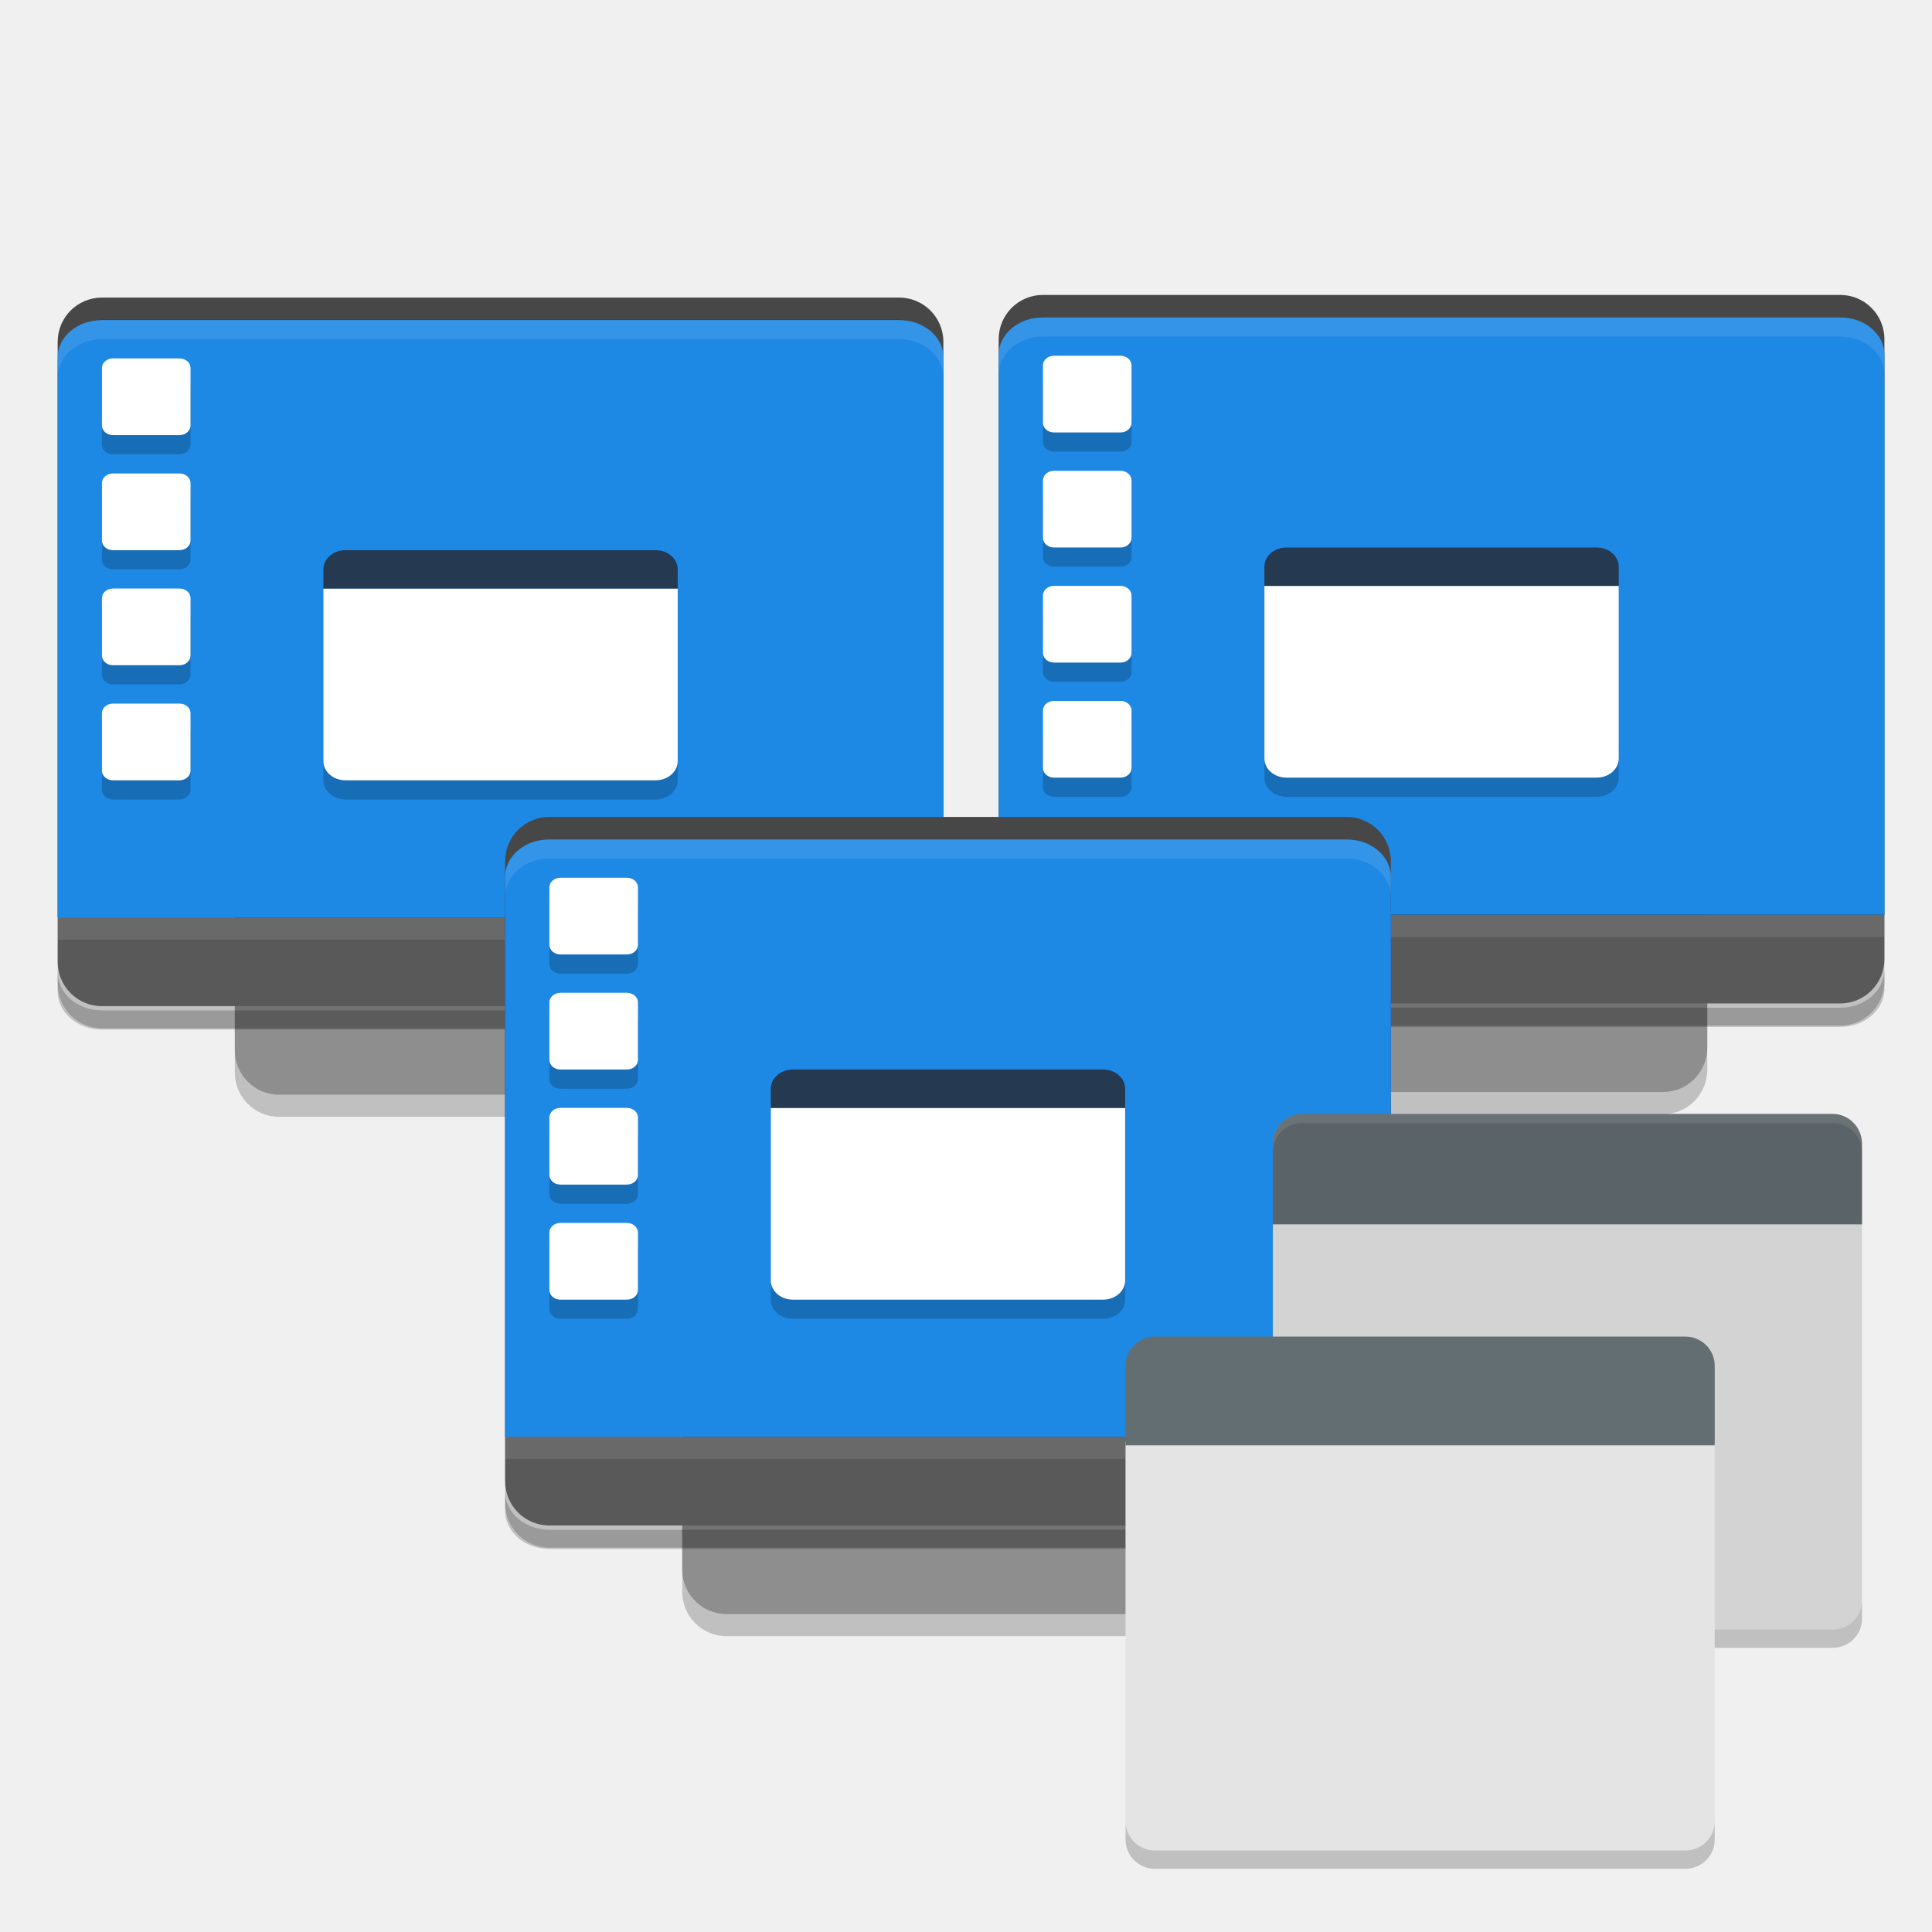
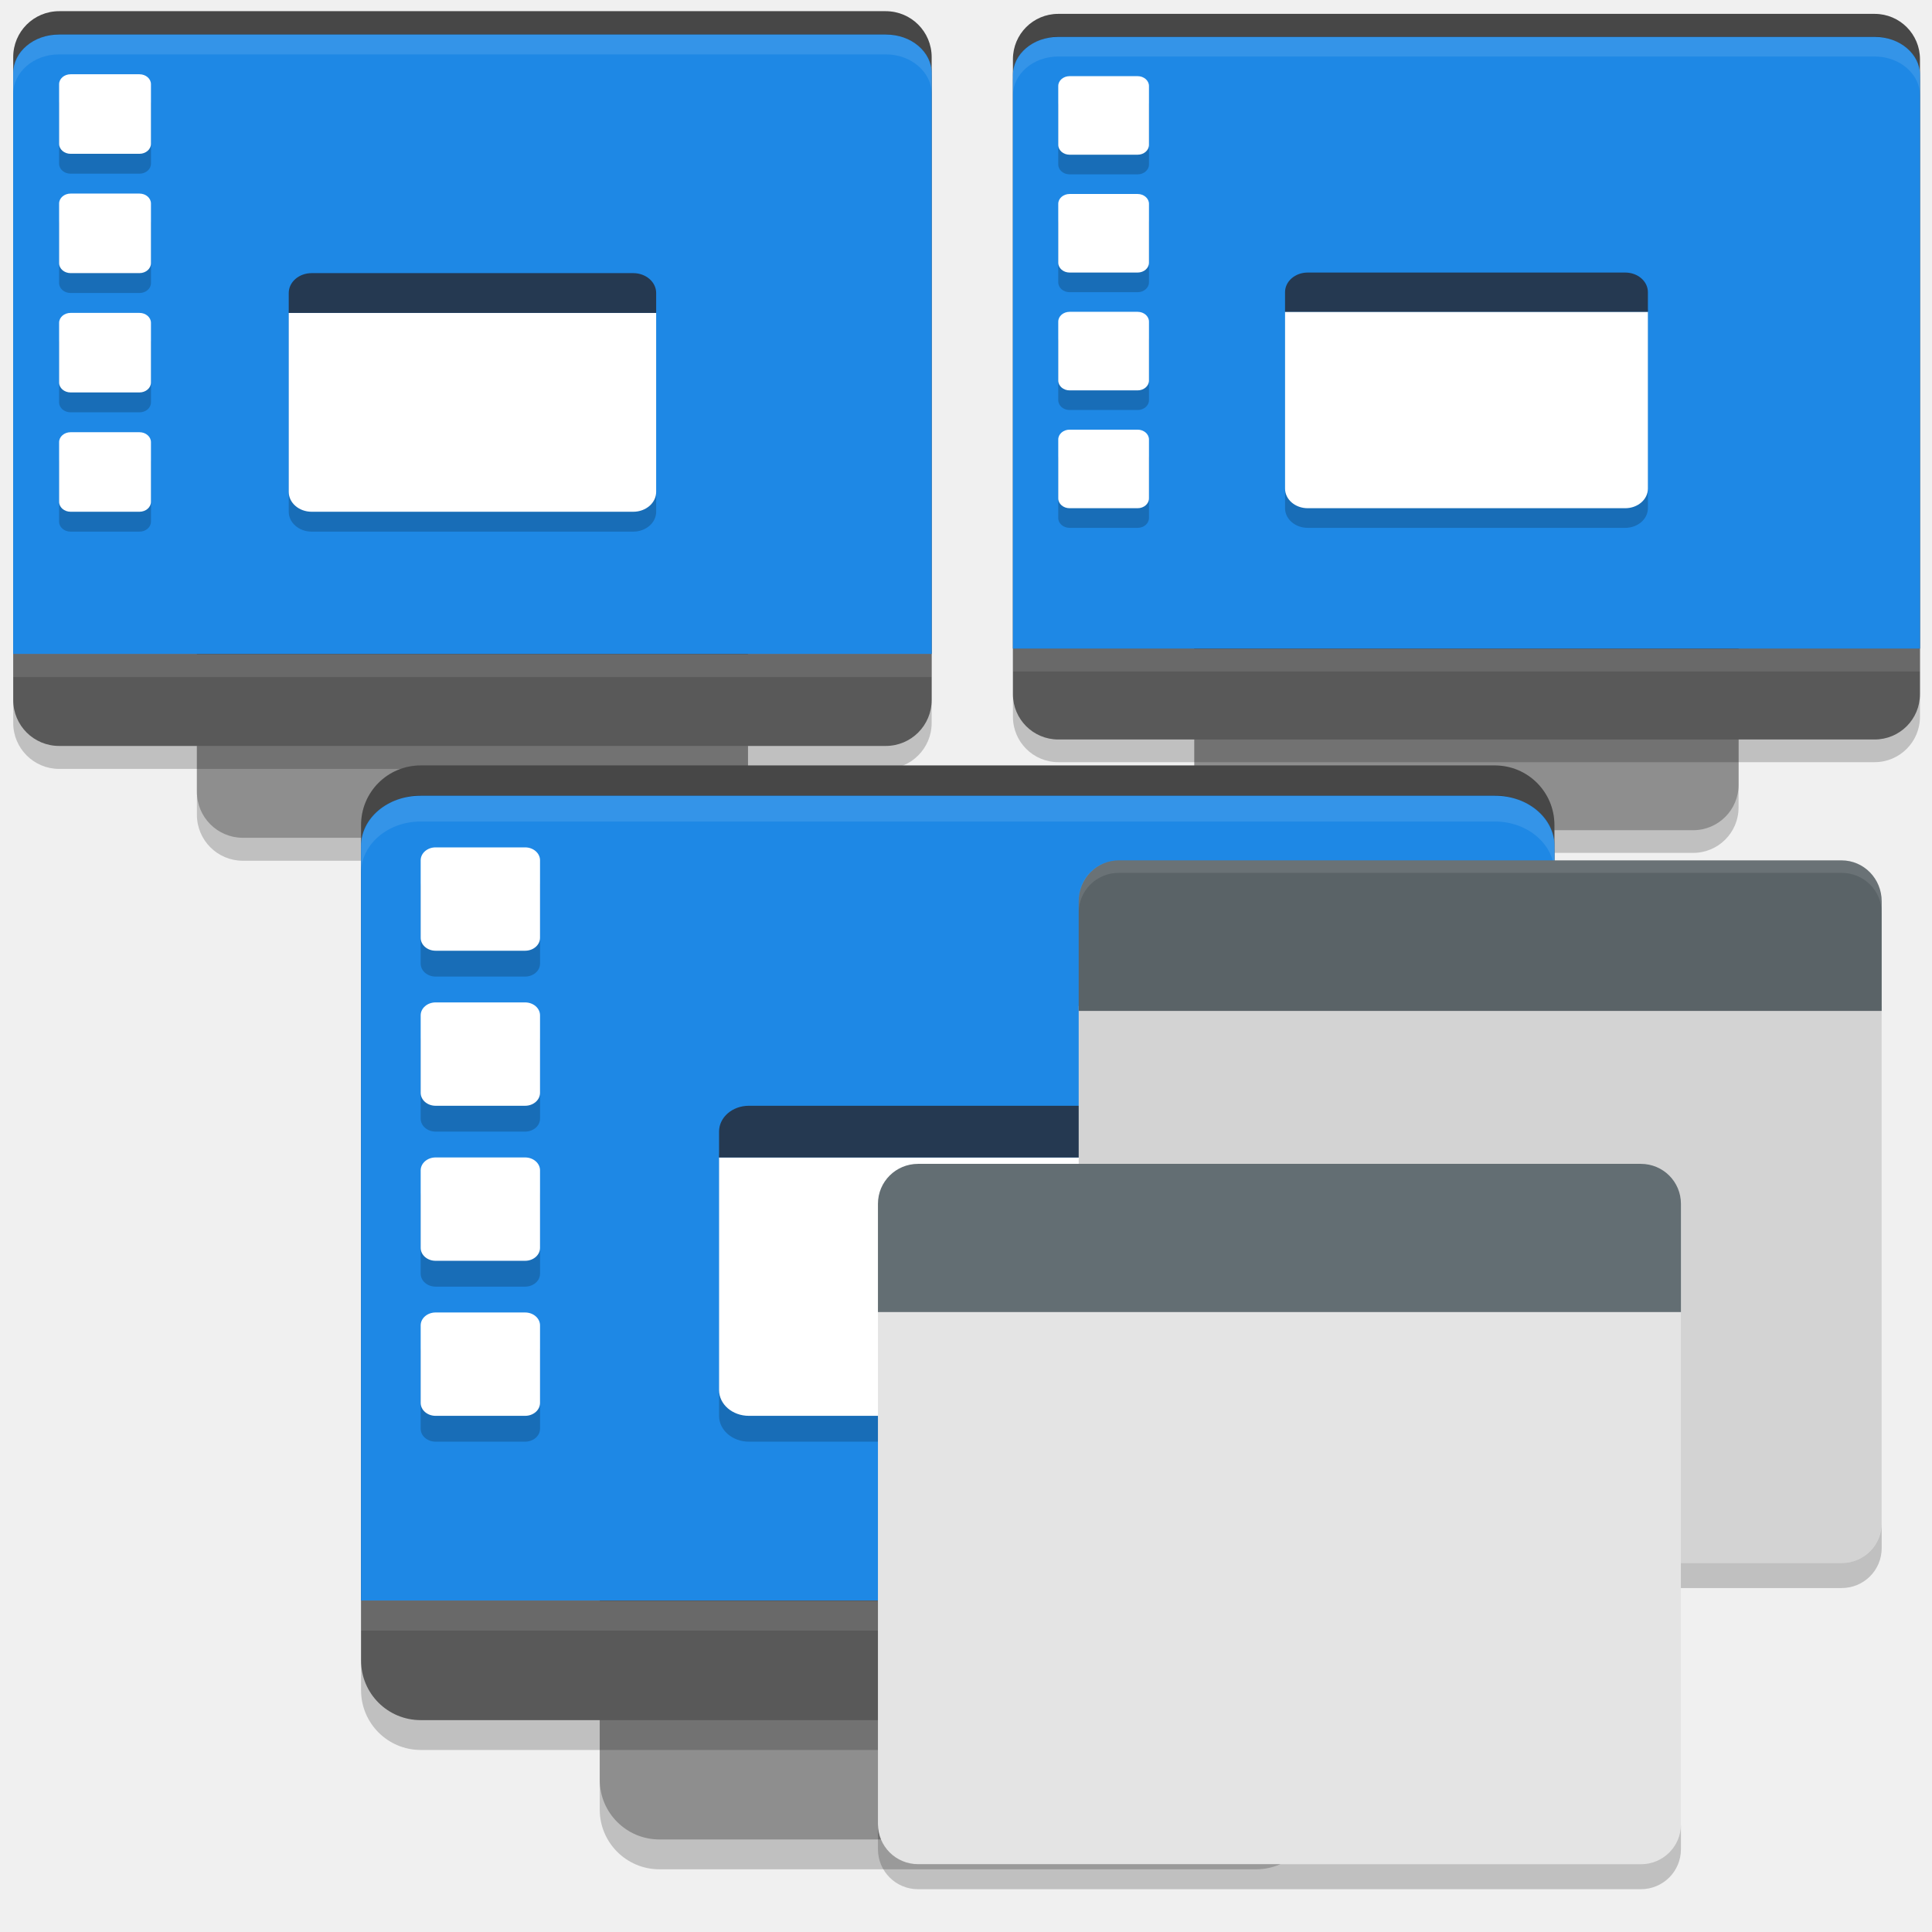
<svg xmlns="http://www.w3.org/2000/svg" version="1.1" width="24" height="24" id="svg7324" xml:space="preserve">
  <defs id="defs7326" />
-   <g id="layer2" transform="translate(0.03308463,0.7278619)">
+   <g id="layer2" transform="matrix(1.036973,0,0,1.036973,-0.5445977,-2.93954)">
    <g id="g2" transform="matrix(0.5501101,0,0,0.5501101,-0.4207037,1.408492)">
      <g id="g1" transform="translate(0.0074611,-0.1634087)">
        <rect style="opacity:0.2" width="12" height="16" x="6" y="5.5" rx="1" ry="1" id="rect1" />
        <rect style="fill:#8e8e8e" width="12" height="16" x="6" y="5" rx="1" ry="1" id="rect2" />
        <rect style="opacity:0.2" width="20" height="16" x="2" y="3.5" rx="1" ry="1" id="rect3" />
        <path style="fill:#595959" d="m 2,17 v 1 c 0,0.554 0.446,1 1,1 h 18 c 0.554,0 1,-0.446 1,-1 v -1 z" id="path3" />
        <path style="fill:#333333" d="M 3,3 C 2.446,3 2,3.446 2,4 V 17 H 22 V 4 C 22,3.446 21.554,3 21,3 Z" id="path4" />
        <rect style="opacity:0.1;fill:#ffffff" width="20" height="0.5" x="2" y="17" id="rect4" />
        <path style="opacity:0.1;fill:#ffffff" d="M 3,3 C 2.446,3 2,3.446 2,4 v 0.5 c 0,-0.554 0.446,-1 1,-1 h 18 c 0.554,0 1,0.446 1,1 V 4 C 22,3.446 21.554,3 21,3 Z" id="path5" />
      </g>
      <path fill="#1e88e5" d="M 2,2 C 1.446,2 1,2.434 1,2.973 V 17.574 H 21 V 2.973 C 21,2.434 20.554,2 20,2 Z" id="path1" style="stroke-width:0.987" transform="matrix(1.000136,0,0,0.8660901,1.006314,1.611589)" />
      <path fill="#ffffff" opacity="0.1" d="M 2,2 C 1.446,2 1,2.446 1,3 v 0.5 c 0,-0.554 0.446,-1 1,-1 h 18 c 0.554,0 1,0.446 1,1 V 3 C 21,2.446 20.554,2 20,2 Z" id="path3-3" transform="matrix(1.000136,0,0,0.8660901,1.006314,1.611589)" />
-       <path opacity="0.2" d="m 1,19 v 0.5 c 0,0.554 0.446,1 1,1 h 18 c 0.554,0 1,-0.446 1,-1 V 19 c 0,0.554 -0.446,1 -1,1 H 2 C 1.446,20 1,19.554 1,19 Z" id="path4-6" transform="matrix(1.000136,0,0,0.8660901,1.006314,1.611589)" />
      <rect opacity="0.2" width="8" height="6" x="7" y="8.5" rx="0.5" ry="0.5" id="rect4-7" transform="matrix(1.000136,0,0,0.8660901,1.006314,1.611589)" />
      <path fill="#ffffff" d="m 7,9 v 4.5 C 7,13.777 7.223,14 7.5,14 h 7 C 14.777,14 15,13.777 15,13.5 V 9 Z" id="path5-5" transform="matrix(1.000136,0,0,0.8660901,1.006314,1.611589)" />
      <path fill="#253951" d="m 7.5,8 h 7 C 14.777,8 15,8.223 15,8.5 V 9 H 7 V 8.5 C 7,8.223 7.223,8 7.5,8 Z" id="path6" transform="matrix(1.000136,0,0,0.8660901,1.006314,1.611589)" />
      <g opacity="0.2" transform="matrix(1.000136,0,0,0.8660901,-0.9939574,-0.5536363)" id="g9">
        <rect width="2" height="2" x="4" y="6" rx="0.25" ry="0.25" id="rect6" />
        <rect width="2" height="2" x="4" y="9" rx="0.25" ry="0.25" id="rect7" />
        <rect width="2" height="2" x="4" y="12" rx="0.25" ry="0.25" id="rect8" />
        <rect width="2" height="2" x="4" y="15" rx="0.25" ry="0.25" id="rect9" />
      </g>
      <rect fill="#ffffff" width="2" height="2" x="2" y="3" rx="0.25" ry="0.25" id="rect10" transform="matrix(1.000136,0,0,0.8660901,1.006314,1.611589)" />
      <rect fill="#ffffff" width="2" height="2" x="2" y="6" rx="0.25" ry="0.25" id="rect11" transform="matrix(1.000136,0,0,0.8660901,1.006314,1.611589)" />
      <rect fill="#ffffff" width="2" height="2" x="2" y="9" rx="0.25" ry="0.25" id="rect12" transform="matrix(1.000136,0,0,0.8660901,1.006314,1.611589)" />
      <rect fill="#ffffff" width="2" height="2" x="2" y="12" rx="0.25" ry="0.25" id="rect13" transform="matrix(1.000136,0,0,0.8660901,1.006314,1.611589)" />
      <g transform="matrix(1.000136,0,0,0.8660901,1.006314,1.611589)" id="g13" />
    </g>
  </g>
-   <g id="layer3" transform="translate(0.2423791,0.7609465)">
+   <g id="layer3" transform="matrix(1.024098,0,0,1.024098,0.1260436,-2.800343)">
    <g id="g47" transform="matrix(0.5501101,0,0,0.5501101,11.05966,1.342323)">
      <g id="g34" transform="translate(0.0074611,-0.1634087)">
        <rect style="opacity:0.2" width="12" height="16" x="6" y="5.5" rx="1" ry="1" id="rect30" />
        <rect style="fill:#8e8e8e" width="12" height="16" x="6" y="5" rx="1" ry="1" id="rect31" />
        <rect style="opacity:0.2" width="20" height="16" x="2" y="3.5" rx="1" ry="1" id="rect32" />
        <path style="fill:#595959" d="m 2,17 v 1 c 0,0.554 0.446,1 1,1 h 18 c 0.554,0 1,-0.446 1,-1 v -1 z" id="path32" />
        <path style="fill:#333333" d="M 3,3 C 2.446,3 2,3.446 2,4 V 17 H 22 V 4 C 22,3.446 21.554,3 21,3 Z" id="path33" />
        <rect style="opacity:0.1;fill:#ffffff" width="20" height="0.5" x="2" y="17" id="rect33" />
        <path style="opacity:0.1;fill:#ffffff" d="M 3,3 C 2.446,3 2,3.446 2,4 v 0.5 c 0,-0.554 0.446,-1 1,-1 h 18 c 0.554,0 1,0.446 1,1 V 4 C 22,3.446 21.554,3 21,3 Z" id="path34" />
      </g>
      <path fill="#1e88e5" d="M 2,2 C 1.446,2 1,2.434 1,2.973 V 17.574 H 21 V 2.973 C 21,2.434 20.554,2 20,2 Z" id="path35" style="stroke-width:0.987" transform="matrix(1.000136,0,0,0.8660901,1.006314,1.611589)" />
      <path fill="#ffffff" opacity="0.1" d="M 2,2 C 1.446,2 1,2.446 1,3 v 0.5 c 0,-0.554 0.446,-1 1,-1 h 18 c 0.554,0 1,0.446 1,1 V 3 C 21,2.446 20.554,2 20,2 Z" id="path36" transform="matrix(1.000136,0,0,0.8660901,1.006314,1.611589)" />
-       <path opacity="0.2" d="m 1,19 v 0.5 c 0,0.554 0.446,1 1,1 h 18 c 0.554,0 1,-0.446 1,-1 V 19 c 0,0.554 -0.446,1 -1,1 H 2 C 1.446,20 1,19.554 1,19 Z" id="path37" transform="matrix(1.000136,0,0,0.8660901,1.006314,1.611589)" />
      <rect opacity="0.2" width="8" height="6" x="7" y="8.5" rx="0.5" ry="0.5" id="rect37" transform="matrix(1.000136,0,0,0.8660901,1.006314,1.611589)" />
      <path fill="#ffffff" d="m 7,9 v 4.5 C 7,13.777 7.223,14 7.5,14 h 7 C 14.777,14 15,13.777 15,13.5 V 9 Z" id="path38" transform="matrix(1.000136,0,0,0.8660901,1.006314,1.611589)" />
      <path fill="#253951" d="m 7.5,8 h 7 C 14.777,8 15,8.223 15,8.5 V 9 H 7 V 8.5 C 7,8.223 7.223,8 7.5,8 Z" id="path39" transform="matrix(1.000136,0,0,0.8660901,1.006314,1.611589)" />
      <g opacity="0.2" transform="matrix(1.000136,0,0,0.8660901,-0.9939574,-0.5536363)" id="g42">
        <rect width="2" height="2" x="4" y="6" rx="0.25" ry="0.25" id="rect39" />
        <rect width="2" height="2" x="4" y="9" rx="0.25" ry="0.25" id="rect40" />
        <rect width="2" height="2" x="4" y="12" rx="0.25" ry="0.25" id="rect41" />
        <rect width="2" height="2" x="4" y="15" rx="0.25" ry="0.25" id="rect42" />
      </g>
      <rect fill="#ffffff" width="2" height="2" x="2" y="3" rx="0.25" ry="0.25" id="rect43" transform="matrix(1.000136,0,0,0.8660901,1.006314,1.611589)" />
      <rect fill="#ffffff" width="2" height="2" x="2" y="6" rx="0.25" ry="0.25" id="rect44" transform="matrix(1.000136,0,0,0.8660901,1.006314,1.611589)" />
      <rect fill="#ffffff" width="2" height="2" x="2" y="9" rx="0.25" ry="0.25" id="rect45" transform="matrix(1.000136,0,0,0.8660901,1.006314,1.611589)" />
      <rect fill="#ffffff" width="2" height="2" x="2" y="12" rx="0.25" ry="0.25" id="rect46" transform="matrix(1.000136,0,0,0.8660901,1.006314,1.611589)" />
      <g transform="matrix(1.000136,0,0,0.8660901,1.006314,1.611589)" id="g46" />
    </g>
  </g>
-   <g id="layer1">
-     <g id="g30" transform="matrix(0.5501101,0,0,0.5501101,5.170599,8.587857)">
+   <g id="layer1" transform="matrix(1.347403,0,0,1.347403,-3.969599,-5.83268)">
+     <g id="g30" transform="matrix(0.5501101,0,0,0.5501101,5.170599,9.825294)">
      <g id="g17" transform="translate(0.0074611,-0.1634087)">
        <rect style="opacity:0.2" width="12" height="16" x="6" y="5.5" rx="1" ry="1" id="rect5" />
        <rect style="fill:#8e8e8e" width="12" height="16" x="6" y="5" rx="1" ry="1" id="rect14" />
        <rect style="opacity:0.2" width="20" height="16" x="2" y="3.5" rx="1" ry="1" id="rect15" />
        <path style="fill:#595959" d="m 2,17 v 1 c 0,0.554 0.446,1 1,1 h 18 c 0.554,0 1,-0.446 1,-1 v -1 z" id="path15" />
        <path style="fill:#333333" d="M 3,3 C 2.446,3 2,3.446 2,4 V 17 H 22 V 4 C 22,3.446 21.554,3 21,3 Z" id="path16" />
        <rect style="opacity:0.1;fill:#ffffff" width="20" height="0.5" x="2" y="17" id="rect16" />
        <path style="opacity:0.1;fill:#ffffff" d="M 3,3 C 2.446,3 2,3.446 2,4 v 0.5 c 0,-0.554 0.446,-1 1,-1 h 18 c 0.554,0 1,0.446 1,1 V 4 C 22,3.446 21.554,3 21,3 Z" id="path17" />
      </g>
      <path fill="#1e88e5" d="M 2,2 C 1.446,2 1,2.434 1,2.973 V 17.574 H 21 V 2.973 C 21,2.434 20.554,2 20,2 Z" id="path18" style="stroke-width:0.987" transform="matrix(1.000136,0,0,0.8660901,1.006314,1.611589)" />
      <path fill="#ffffff" opacity="0.1" d="M 2,2 C 1.446,2 1,2.446 1,3 v 0.5 c 0,-0.554 0.446,-1 1,-1 h 18 c 0.554,0 1,0.446 1,1 V 3 C 21,2.446 20.554,2 20,2 Z" id="path19" transform="matrix(1.000136,0,0,0.8660901,1.006314,1.611589)" />
-       <path opacity="0.2" d="m 1,19 v 0.5 c 0,0.554 0.446,1 1,1 h 18 c 0.554,0 1,-0.446 1,-1 V 19 c 0,0.554 -0.446,1 -1,1 H 2 C 1.446,20 1,19.554 1,19 Z" id="path20" transform="matrix(1.000136,0,0,0.8660901,1.006314,1.611589)" />
      <rect opacity="0.2" width="8" height="6" x="7" y="8.5" rx="0.5" ry="0.5" id="rect20" transform="matrix(1.000136,0,0,0.8660901,1.006314,1.611589)" />
      <path fill="#ffffff" d="m 7,9 v 4.5 C 7,13.777 7.223,14 7.5,14 h 7 C 14.777,14 15,13.777 15,13.5 V 9 Z" id="path21" transform="matrix(1.000136,0,0,0.8660901,1.006314,1.611589)" />
      <path fill="#253951" d="m 7.5,8 h 7 C 14.777,8 15,8.223 15,8.5 V 9 H 7 V 8.5 C 7,8.223 7.223,8 7.5,8 Z" id="path22" transform="matrix(1.000136,0,0,0.8660901,1.006314,1.611589)" />
      <g opacity="0.2" transform="matrix(1.000136,0,0,0.8660901,-0.9939574,-0.5536363)" id="g25">
        <rect width="2" height="2" x="4" y="6" rx="0.25" ry="0.25" id="rect22" />
        <rect width="2" height="2" x="4" y="9" rx="0.25" ry="0.25" id="rect23" />
        <rect width="2" height="2" x="4" y="12" rx="0.25" ry="0.25" id="rect24" />
        <rect width="2" height="2" x="4" y="15" rx="0.25" ry="0.25" id="rect25" />
      </g>
      <rect fill="#ffffff" width="2" height="2" x="2" y="3" rx="0.25" ry="0.25" id="rect26" transform="matrix(1.000136,0,0,0.8660901,1.006314,1.611589)" />
      <rect fill="#ffffff" width="2" height="2" x="2" y="6" rx="0.25" ry="0.25" id="rect27" transform="matrix(1.000136,0,0,0.8660901,1.006314,1.611589)" />
      <rect fill="#ffffff" width="2" height="2" x="2" y="9" rx="0.25" ry="0.25" id="rect28" transform="matrix(1.000136,0,0,0.8660901,1.006314,1.611589)" />
      <rect fill="#ffffff" width="2" height="2" x="2" y="12" rx="0.25" ry="0.25" id="rect29" transform="matrix(1.000136,0,0,0.8660901,1.006314,1.611589)" />
      <g transform="matrix(1.000136,0,0,0.8660901,1.006314,1.611589)" id="g29" />
    </g>
  </g>
-   <g id="g3" transform="matrix(0.4574623,0,0,0.4574623,13.06672,12.92231)">
-     <path style="fill:#d3d3d3" d="m 6,4.9 v 10.3 c 0,0.444 0.356,0.8 0.8,0.8 h 14.4 c 0.443,0 0.799,-0.356 0.799,-0.8 V 4.9 h -16 z" id="path1-3" />
+   <g id="g4" transform="matrix(0.6234413,0,0,0.6234413,9.659268,9.441058)">
+     <path style="fill:#d3d3d3" d="m 6,4.9 v 10.3 c 0,0.444 0.356,0.8 0.8,0.8 h 14.4 c 0.443,0 0.799,-0.356 0.799,-0.8 V 4.9 h -16 z" id="path1-6" />
    <path style="fill:#5a6367" d="m 6.8,2 c -0.444,0 -0.8,0.364 -0.8,0.816 V 5 h 16 V 2.816 C 22,2.364 21.644,2 21.2,2 Z" id="path2" />
-     <path style="opacity:0.1;fill:#ffffff" d="M 22,3.043 V 2.794 C 22,2.353 21.647,2 21.203,2 H 6.797 c -0.444,0 -0.797,0.353 -0.797,0.794 v 0.249 c 0,-0.442 0.354,-0.794 0.797,-0.794 h 14.406 c 0.444,0 0.797,0.353 0.797,0.794 z" id="path3-6" />
-     <path style="opacity:0.2" d="m 6,15.204 v 0.498 c 0,0.442 0.356,0.797 0.8,0.797 h 14.4 c 0.444,0.001 0.8,-0.354 0.8,-0.796 v -0.499 c 0,0.442 -0.356,0.797 -0.8,0.797 h -14.4 c -0.444,0 -0.8,-0.355 -0.8,-0.797 z" id="path4-7" />
-     <path style="fill:#e4e4e4" d="m 2,10.9 v 10.3 c 0,0.444 0.357,0.8 0.8,0.8 h 14.4 c 0.443,0 0.799,-0.356 0.799,-0.8 V 10.9 h -15.999 z" id="path5-53" />
-     <path style="fill:#636e73" d="m 2.8,8.047 c -0.443,0 -0.8,0.355 -0.8,0.797 V 11 h 16 V 8.844 c 0,-0.442 -0.356,-0.797 -0.8,-0.797 h -14.4 z" id="path6-5" />
+     <path style="opacity:0.1;fill:#ffffff" d="M 22,3.043 V 2.794 C 22,2.353 21.647,2 21.203,2 H 6.797 c -0.444,0 -0.797,0.353 -0.797,0.794 v 0.249 c 0,-0.442 0.354,-0.794 0.797,-0.794 h 14.406 c 0.444,0 0.797,0.353 0.797,0.794 z" id="path3-2" />
+     <path style="opacity:0.2" d="m 6,15.204 v 0.498 c 0,0.442 0.356,0.797 0.8,0.797 h 14.4 c 0.444,0.001 0.8,-0.354 0.8,-0.796 v -0.499 c 0,0.442 -0.356,0.797 -0.8,0.797 h -14.4 c -0.444,0 -0.8,-0.355 -0.8,-0.797 z" id="path4-9" />
+     <path style="fill:#e4e4e4" d="m 2,10.9 v 10.3 c 0,0.444 0.357,0.8 0.8,0.8 h 14.4 c 0.443,0 0.799,-0.356 0.799,-0.8 V 10.9 h -15.999 z" id="path5-1" />
+     <path style="fill:#636e73" d="m 2.8,8.047 c -0.443,0 -0.8,0.355 -0.8,0.797 V 11 h 16 V 8.844 c 0,-0.442 -0.356,-0.797 -0.8,-0.797 h -14.4 z" id="path6-2" />
    <path style="opacity:0.2" d="m 2,21.204 v 0.498 c 0,0.443 0.357,0.798 0.8,0.798 h 14.4 c 0.444,0 0.8,-0.355 0.8,-0.797 v -0.498 c 0,0.442 -0.356,0.797 -0.8,0.797 H 2.8 C 2.357,22.002 2,21.646 2,21.204 Z" id="path7" />
  </g>
</svg>
